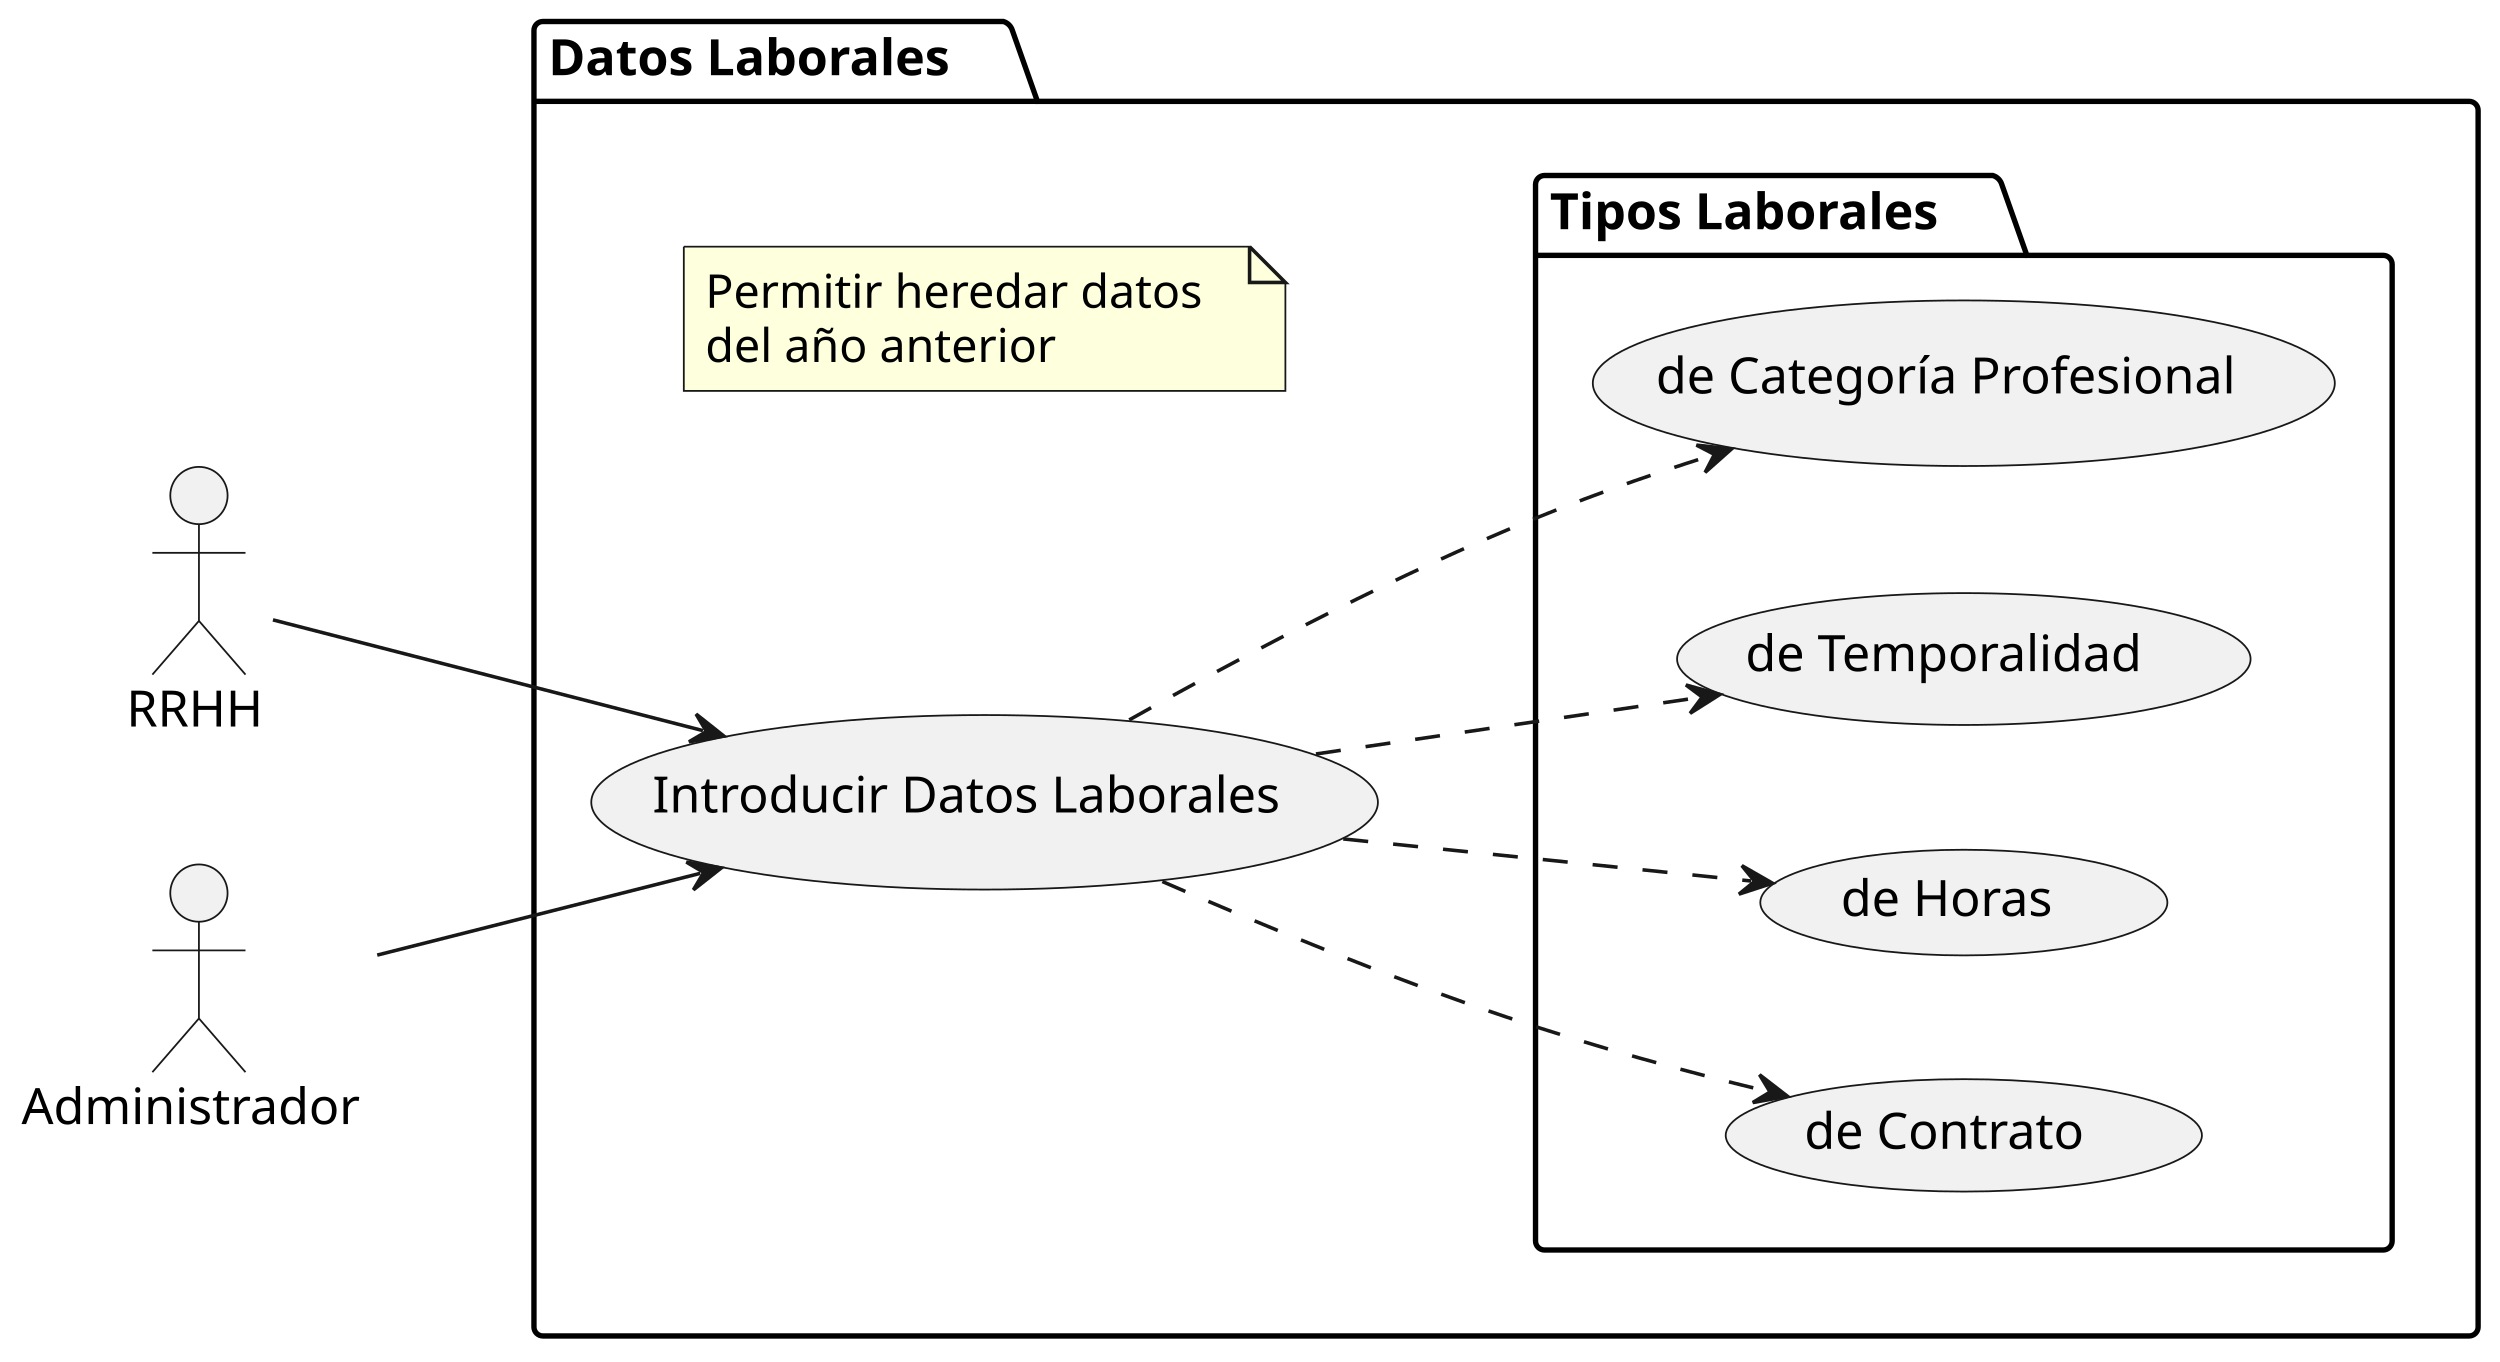
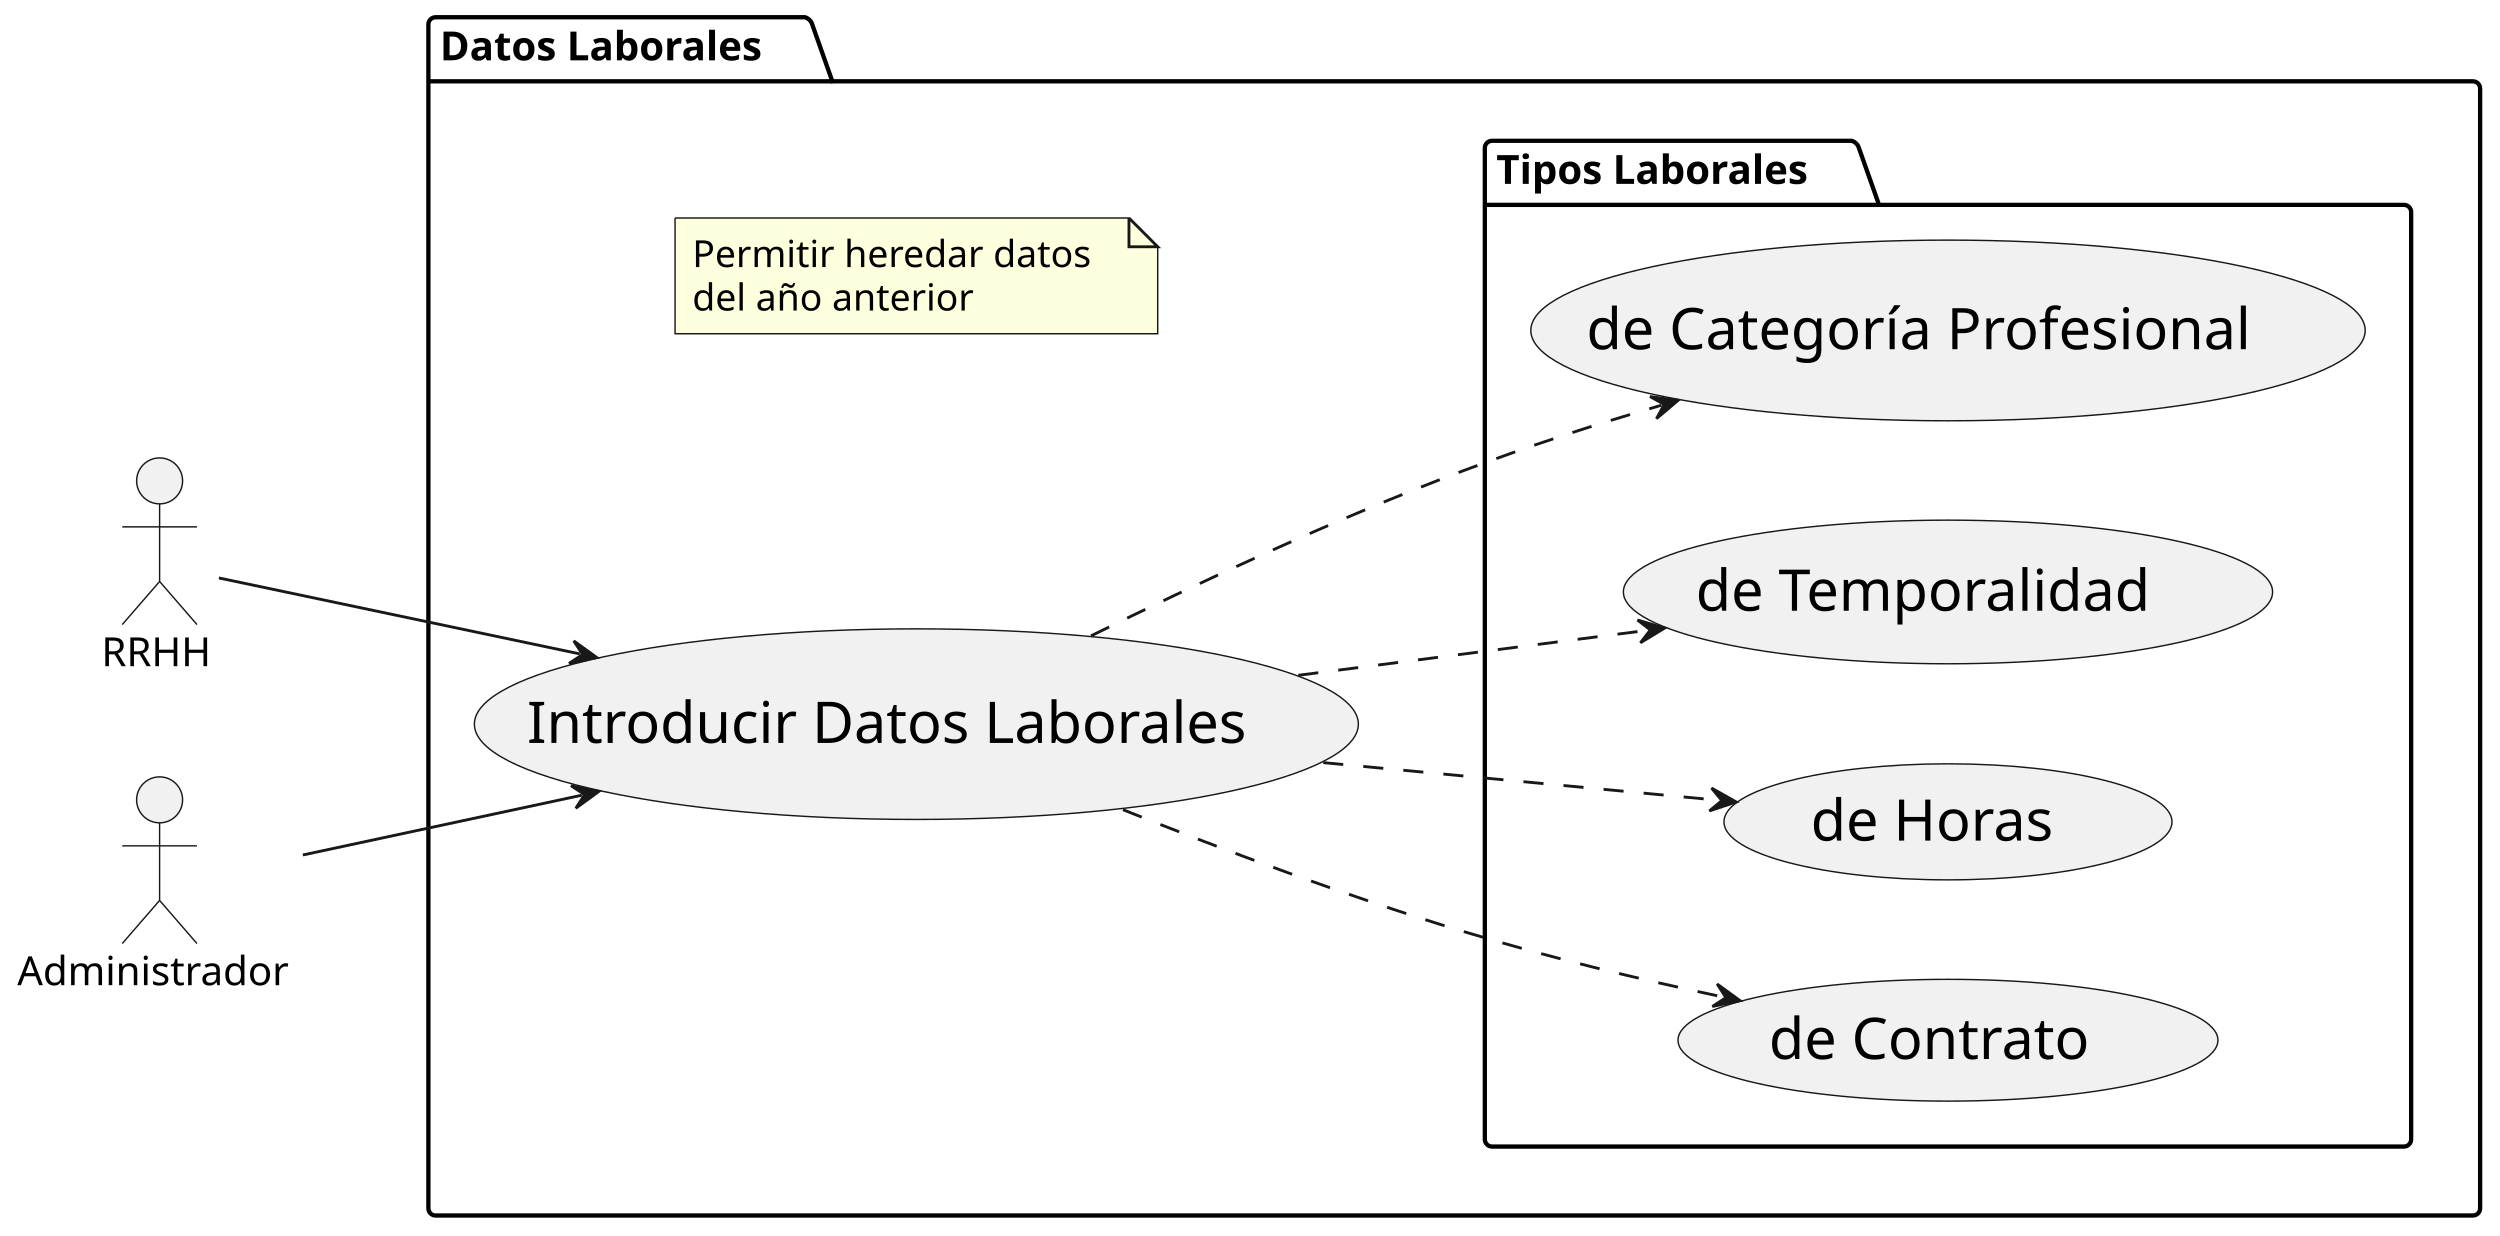
- <svg xmlns="http://www.w3.org/2000/svg" contentStyleType="text/css" data-diagram-type="DESCRIPTION" height="380px" preserveAspectRatio="none" style="width:698px;height:380px;background:#FFFFFF;" version="1.1" viewBox="0 0 698 380" width="698px" zoomAndPan="magnify">
+ <svg xmlns="http://www.w3.org/2000/svg" contentStyleType="text/css" data-diagram-type="DESCRIPTION" height="430px" preserveAspectRatio="none" style="width:870px;height:430px;background:#FFFFFF;" version="1.1" viewBox="0 0 870 430" width="870px" zoomAndPan="magnify">
  <defs />
  <g>
    <g id="cluster_datosLabPackage">
-       <path d="M151.58,6 L280.152,6 A3.75,3.75 0 0 1 282.652,8.5 L289.652,28.297 L689.39,28.297 A2.5,2.5 0 0 1 691.89,30.797 L691.89,370.5 A2.5,2.5 0 0 1 689.39,373 L151.58,373 A2.5,2.5 0 0 1 149.08,370.5 L149.08,8.5 A2.5,2.5 0 0 1 151.58,6 " fill="transparent" style="stroke:#000000;stroke-width:1.5;" />
+       <path d="M151.58,6 L280.152,6 A3.75,3.75 0 0 1 282.652,8.5 L289.652,28.297 L860.58,28.297 A2.5,2.5 0 0 1 863.08,30.797 L863.08,420.5 A2.5,2.5 0 0 1 860.58,423 L151.58,423 A2.5,2.5 0 0 1 149.08,420.5 L149.08,8.5 A2.5,2.5 0 0 1 151.58,6 " fill="transparent" style="stroke:#000000;stroke-width:1.5;" />
      <line style="stroke:#000000;stroke-width:1.5;" x1="149.08" x2="289.652" y1="28.297" y2="28.297" />
      <text fill="#000000" font-family="sans-serif" font-size="14" font-weight="bold" lengthAdjust="spacing" textLength="127.572" x="153.08" y="20.995">Datos Laborales</text>
    </g>
    <g id="cluster_Tipos Laborales">
-       <path d="M431.22,49 L556.402,49 A3.75,3.75 0 0 1 558.902,51.5 L565.902,71.297 L665.39,71.297 A2.5,2.5 0 0 1 667.89,73.797 L667.89,346.5 A2.5,2.5 0 0 1 665.39,349 L431.22,349 A2.5,2.5 0 0 1 428.72,346.5 L428.72,51.5 A2.5,2.5 0 0 1 431.22,49 " fill="transparent" style="stroke:#000000;stroke-width:1.5;" />
-       <line style="stroke:#000000;stroke-width:1.5;" x1="428.72" x2="565.902" y1="71.297" y2="71.297" />
-       <text fill="#000000" font-family="sans-serif" font-size="14" font-weight="bold" lengthAdjust="spacing" textLength="124.182" x="432.72" y="63.995">Tipos Laborales</text>
+       <path d="M519.22,49 L644.402,49 A3.75,3.75 0 0 1 646.902,51.5 L653.902,71.297 L836.58,71.297 A2.5,2.5 0 0 1 839.08,73.797 L839.08,396.5 A2.5,2.5 0 0 1 836.58,399 L519.22,399 A2.5,2.5 0 0 1 516.72,396.5 L516.72,51.5 A2.5,2.5 0 0 1 519.22,49 " fill="transparent" style="stroke:#000000;stroke-width:1.5;" />
+       <line style="stroke:#000000;stroke-width:1.5;" x1="516.72" x2="653.902" y1="71.297" y2="71.297" />
+       <text fill="#000000" font-family="sans-serif" font-size="14" font-weight="bold" lengthAdjust="spacing" textLength="124.182" x="520.72" y="63.995">Tipos Laborales</text>
    </g>
    <g id="elem_datosLab">
-       <ellipse cx="274.898" cy="224.004" fill="#F1F1F1" rx="109.818" ry="24.364" style="stroke:#181818;stroke-width:0.5;" />
-       <text fill="#000000" font-family="sans-serif" font-size="14" lengthAdjust="spacing" textLength="185.486" x="182.155" y="226.85">Introducir Datos Laborales</text>
+       <ellipse cx="318.898" cy="252.004" fill="#F1F1F1" rx="153.818" ry="33.164" style="stroke:#181818;stroke-width:0.5;" />
+       <text fill="#000000" font-family="sans-serif" font-size="20" lengthAdjust="spacing" textLength="264.981" x="183.408" y="258.536">Introducir Datos Laborales</text>
    </g>
    <g id="elem_notaDatosLab">
-       <path d="M190.92,68.87 L190.92,109.136 L358.881,109.136 L358.881,78.87 L348.881,68.87 L190.92,68.87 " fill="#FEFFDD" style="stroke:#181818;stroke-width:0.5;" />
-       <path d="M348.881,68.87 L348.881,78.87 L358.881,78.87 L348.881,68.87 " fill="#FEFFDD" style="stroke:#181818;stroke-width:1;" />
-       <text fill="#000000" font-family="sans-serif" font-size="13" lengthAdjust="spacing" textLength="146.961" x="196.92" y="85.937">Permitir heredar datos</text>
-       <text fill="#000000" font-family="sans-serif" font-size="13" lengthAdjust="spacing" textLength="103.841" x="196.92" y="101.07">del año anterior</text>
+       <path d="M234.92,75.87 L234.92,116.136 L402.881,116.136 L402.881,85.87 L392.881,75.87 L234.92,75.87 " fill="#FEFFDD" style="stroke:#181818;stroke-width:0.5;" />
+       <path d="M392.881,75.87 L392.881,85.87 L402.881,85.87 L392.881,75.87 " fill="#FEFFDD" style="stroke:#181818;stroke-width:1;" />
+       <text fill="#000000" font-family="sans-serif" font-size="13" lengthAdjust="spacing" textLength="146.961" x="240.92" y="92.937">Permitir heredar datos</text>
+       <text fill="#000000" font-family="sans-serif" font-size="13" lengthAdjust="spacing" textLength="103.841" x="240.92" y="108.07">del año anterior</text>
    </g>
    <g id="elem_contrato">
-       <ellipse cx="548.298" cy="316.995" fill="#F1F1F1" rx="66.478" ry="15.695" style="stroke:#181818;stroke-width:0.5;" />
-       <text fill="#000000" font-family="sans-serif" font-size="14" lengthAdjust="spacing" textLength="83.043" x="503.776" y="320.743">de Contrato</text>
+       <ellipse cx="677.899" cy="362" fill="#F1F1F1" rx="93.949" ry="21.19" style="stroke:#181818;stroke-width:0.5;" />
+       <text fill="#000000" font-family="sans-serif" font-size="20" lengthAdjust="spacing" textLength="118.633" x="615.583" y="368.532">de Contrato</text>
    </g>
    <g id="elem_horas">
-       <ellipse cx="548.305" cy="251.999" fill="#F1F1F1" rx="56.835" ry="14.749" style="stroke:#181818;stroke-width:0.5;" />
-       <text fill="#000000" font-family="sans-serif" font-size="14" lengthAdjust="spacing" textLength="62.672" x="513.969" y="255.747">de Horas</text>
+       <ellipse cx="677.897" cy="286" fill="#F1F1F1" rx="77.967" ry="20.19" style="stroke:#181818;stroke-width:0.5;" />
+       <text fill="#000000" font-family="sans-serif" font-size="20" lengthAdjust="spacing" textLength="89.531" x="630.132" y="292.532">de Horas</text>
    </g>
    <g id="elem_temp">
-       <ellipse cx="548.301" cy="184.002" fill="#F1F1F1" rx="80.061" ry="18.412" style="stroke:#181818;stroke-width:0.5;" />
-       <text fill="#000000" font-family="sans-serif" font-size="14" lengthAdjust="spacing" textLength="118.672" x="487.321" y="187.376">de Temporalidad</text>
+       <ellipse cx="677.9" cy="206.002" fill="#F1F1F1" rx="112.96" ry="24.992" style="stroke:#181818;stroke-width:0.5;" />
+       <text fill="#000000" font-family="sans-serif" font-size="20" lengthAdjust="spacing" textLength="169.531" x="590.135" y="212.534">de Temporalidad</text>
    </g>
    <g id="elem_catProf">
-       <ellipse cx="548.296" cy="106.997" fill="#F1F1F1" rx="103.586" ry="23.117" style="stroke:#181818;stroke-width:0.5;" />
-       <text fill="#000000" font-family="sans-serif" font-size="14" lengthAdjust="spacing" textLength="171.931" x="462.331" y="109.844">de Categoría Profesional</text>
+       <ellipse cx="677.903" cy="114.997" fill="#F1F1F1" rx="145.183" ry="31.437" style="stroke:#181818;stroke-width:0.5;" />
+       <text fill="#000000" font-family="sans-serif" font-size="20" lengthAdjust="spacing" textLength="245.615" x="552.095" y="121.529">de Categoría Profesional</text>
    </g>
    <g id="elem_rrhh">
-       <ellipse cx="55.545" cy="138.35" fill="#F1F1F1" rx="8" ry="8" style="stroke:#181818;stroke-width:0.5;" />
-       <path d="M55.545,146.35 L55.545,173.35 M42.545,154.35 L68.545,154.35 M55.545,173.35 L42.545,188.35 M55.545,173.35 L68.545,188.35 " fill="transparent" style="stroke:#181818;stroke-width:0.5;" />
-       <text fill="#000000" font-family="sans-serif" font-size="14" lengthAdjust="spacing" textLength="40.51" x="35.29" y="202.845">RRHH</text>
+       <ellipse cx="55.545" cy="167.35" fill="#F1F1F1" rx="8" ry="8" style="stroke:#181818;stroke-width:0.5;" />
+       <path d="M55.545,175.35 L55.545,202.35 M42.545,183.35 L68.545,183.35 M55.545,202.35 L42.545,217.35 M55.545,202.35 L68.545,217.35 " fill="transparent" style="stroke:#181818;stroke-width:0.5;" />
+       <text fill="#000000" font-family="sans-serif" font-size="14" lengthAdjust="spacing" textLength="40.51" x="35.29" y="231.845">RRHH</text>
    </g>
    <g id="elem_admin">
-       <ellipse cx="55.54" cy="249.35" fill="#F1F1F1" rx="8" ry="8" style="stroke:#181818;stroke-width:0.5;" />
-       <path d="M55.54,257.35 L55.54,284.35 M42.54,265.35 L68.54,265.35 M55.54,284.35 L42.54,299.35 M55.54,284.35 L68.54,299.35 " fill="transparent" style="stroke:#181818;stroke-width:0.5;" />
-       <text fill="#000000" font-family="sans-serif" font-size="14" lengthAdjust="spacing" textLength="99.08" x="6" y="313.845">Administrador</text>
+       <ellipse cx="55.54" cy="278.35" fill="#F1F1F1" rx="8" ry="8" style="stroke:#181818;stroke-width:0.5;" />
+       <path d="M55.54,286.35 L55.54,313.35 M42.54,294.35 L68.54,294.35 M55.54,313.35 L42.54,328.35 M55.54,313.35 L68.54,328.35 " fill="transparent" style="stroke:#181818;stroke-width:0.5;" />
+       <text fill="#000000" font-family="sans-serif" font-size="14" lengthAdjust="spacing" textLength="99.08" x="6" y="342.845">Administrador</text>
    </g>
    <g id="link_datosLab_contrato">
-       <path d="M324.53,246.12 C352.34,258.26 388.08,273.04 420.72,284 C446.23,292.57 469.421,298.848 493.231,304.658 " fill="transparent" id="datosLab-to-contrato" style="stroke:#181818;stroke-width:1;stroke-dasharray:7.0,7.0;" />
-       <polygon fill="#181818" points="499.06,306.08,491.265,300.06,494.202,304.895,489.368,307.832,499.06,306.08" style="stroke:#181818;stroke-width:1;" />
+       <path d="M390.8,281.78 C425.87,295.8 469.08,312.03 508.72,324 C540.09,333.48 569.532,340.55 599.662,346.97 " fill="transparent" id="datosLab-to-contrato" style="stroke:#181818;stroke-width:1;stroke-dasharray:7.0,7.0;" />
+       <polygon fill="#181818" points="605.53,348.22,597.561,342.432,600.64,347.178,595.894,350.257,605.53,348.22" style="stroke:#181818;stroke-width:1;" />
    </g>
    <g id="link_datosLab_horas">
-       <path d="M375.03,234.23 C415.62,238.41 454.942,242.475 488.902,245.975 " fill="transparent" id="datosLab-to-horas" style="stroke:#181818;stroke-width:1;stroke-dasharray:7.0,7.0;" />
-       <polygon fill="#181818" points="494.87,246.59,486.327,241.688,489.896,246.077,485.507,249.646,494.87,246.59" style="stroke:#181818;stroke-width:1;" />
+       <path d="M460.48,265.39 C509.65,270.07 556.877,274.571 598.217,278.511 " fill="transparent" id="datosLab-to-horas" style="stroke:#181818;stroke-width:1;stroke-dasharray:7.0,7.0;" />
+       <polygon fill="#181818" points="604.19,279.08,595.61,274.244,599.213,278.606,594.851,282.208,604.19,279.08" style="stroke:#181818;stroke-width:1;" />
    </g>
    <g id="link_datosLab_temp">
-       <path d="M367.41,210.51 C404.34,205.07 440.244,199.774 474.264,194.764 " fill="transparent" id="datosLab-to-temp" style="stroke:#181818;stroke-width:1;stroke-dasharray:7.0,7.0;" />
-       <polygon fill="#181818" points="480.2,193.89,470.713,191.244,475.253,194.619,471.879,199.159,480.2,193.89" style="stroke:#181818;stroke-width:1;" />
+       <path d="M451.82,235 C494.03,229.56 534.019,224.406 573.329,219.346 " fill="transparent" id="datosLab-to-temp" style="stroke:#181818;stroke-width:1;stroke-dasharray:7.0,7.0;" />
+       <polygon fill="#181818" points="579.28,218.58,569.843,215.762,574.321,219.218,570.864,223.696,579.28,218.58" style="stroke:#181818;stroke-width:1;" />
    </g>
    <g id="link_datosLab_catProf">
-       <path d="M315.28,201 C343.92,184.85 383.95,163.47 420.72,148 C440.73,139.58 457.401,133.626 477.711,127.176 " fill="transparent" id="datosLab-to-catProf" style="stroke:#181818;stroke-width:1;stroke-dasharray:7.0,7.0;" />
-       <polygon fill="#181818" points="483.43,125.36,473.641,124.272,478.664,126.873,476.063,131.897,483.43,125.36" style="stroke:#181818;stroke-width:1;" />
+       <path d="M379.69,221.27 C416.34,203.16 464.54,180.62 508.72,164 C532.77,154.95 553.51,148.221 578.21,141.011 " fill="transparent" id="datosLab-to-catProf" style="stroke:#181818;stroke-width:1;stroke-dasharray:7.0,7.0;" />
+       <polygon fill="#181818" points="583.97,139.33,574.21,138.012,579.17,140.731,576.451,145.692,583.97,139.33" style="stroke:#181818;stroke-width:1;" />
    </g>
    <g id="link_rrhh_datosLab">
-       <path d="M76.21,173.07 C104.43,180.34 152.05,192.603 196.26,203.993 " fill="transparent" id="rrhh-to-datosLab" style="stroke:#181818;stroke-width:1;" />
-       <polygon fill="#181818" points="202.07,205.49,194.352,199.371,197.228,204.243,192.357,207.118,202.07,205.49" style="stroke:#181818;stroke-width:1;" />
+       <path d="M76.18,201.13 C104.26,207.04 152.099,217.115 201.779,227.565 " fill="transparent" id="rrhh-to-datosLab" style="stroke:#181818;stroke-width:1;" />
+       <polygon fill="#181818" points="207.65,228.8,199.666,223.033,202.757,227.771,198.019,230.862,207.65,228.8" style="stroke:#181818;stroke-width:1;" />
    </g>
    <g id="link_admin_datosLab">
-       <path d="M105.32,266.66 C133.61,259.5 163.953,251.822 195.523,243.832 " fill="transparent" id="admin-to-datosLab" style="stroke:#181818;stroke-width:1;" />
-       <polygon fill="#181818" points="201.34,242.36,191.634,240.69,196.493,243.587,193.596,248.446,201.34,242.36" style="stroke:#181818;stroke-width:1;" />
+       <path d="M105.39,297.53 C134.43,291.31 166.603,284.418 202.473,276.728 " fill="transparent" id="admin-to-datosLab" style="stroke:#181818;stroke-width:1;" />
+       <polygon fill="#181818" points="208.34,275.47,198.702,273.445,203.451,276.518,200.378,281.268,208.34,275.47" style="stroke:#181818;stroke-width:1;" />
    </g>
  </g>
</svg>
